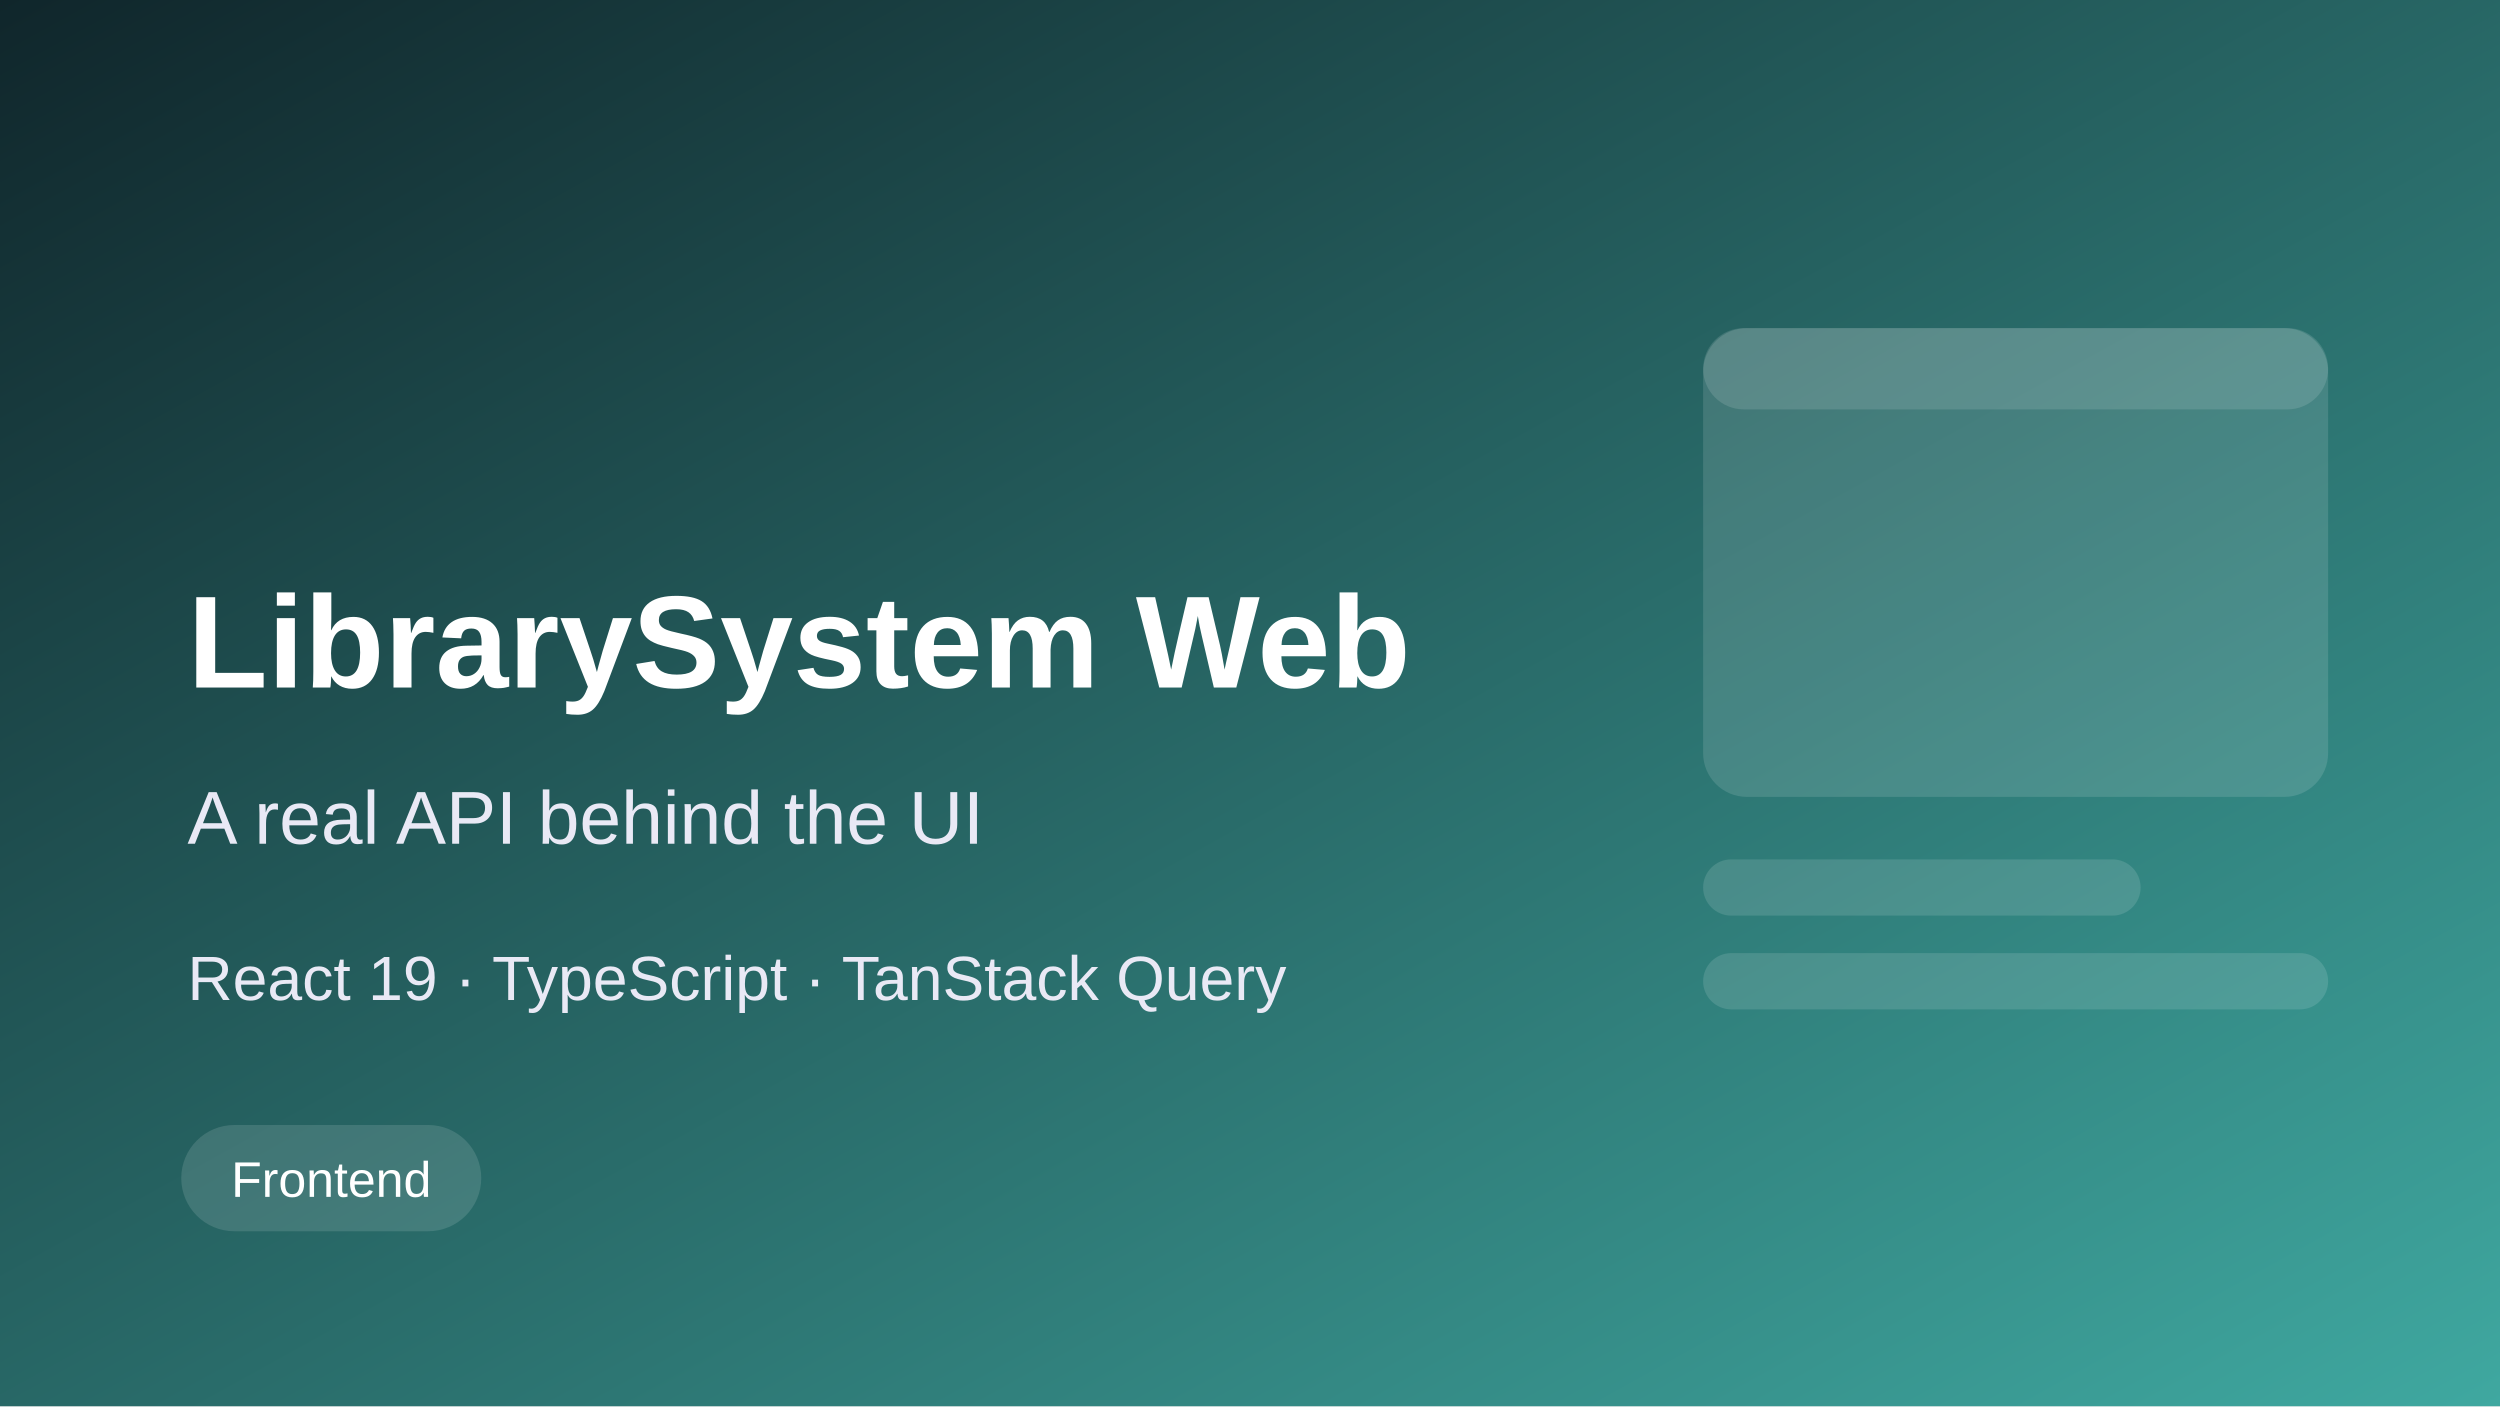
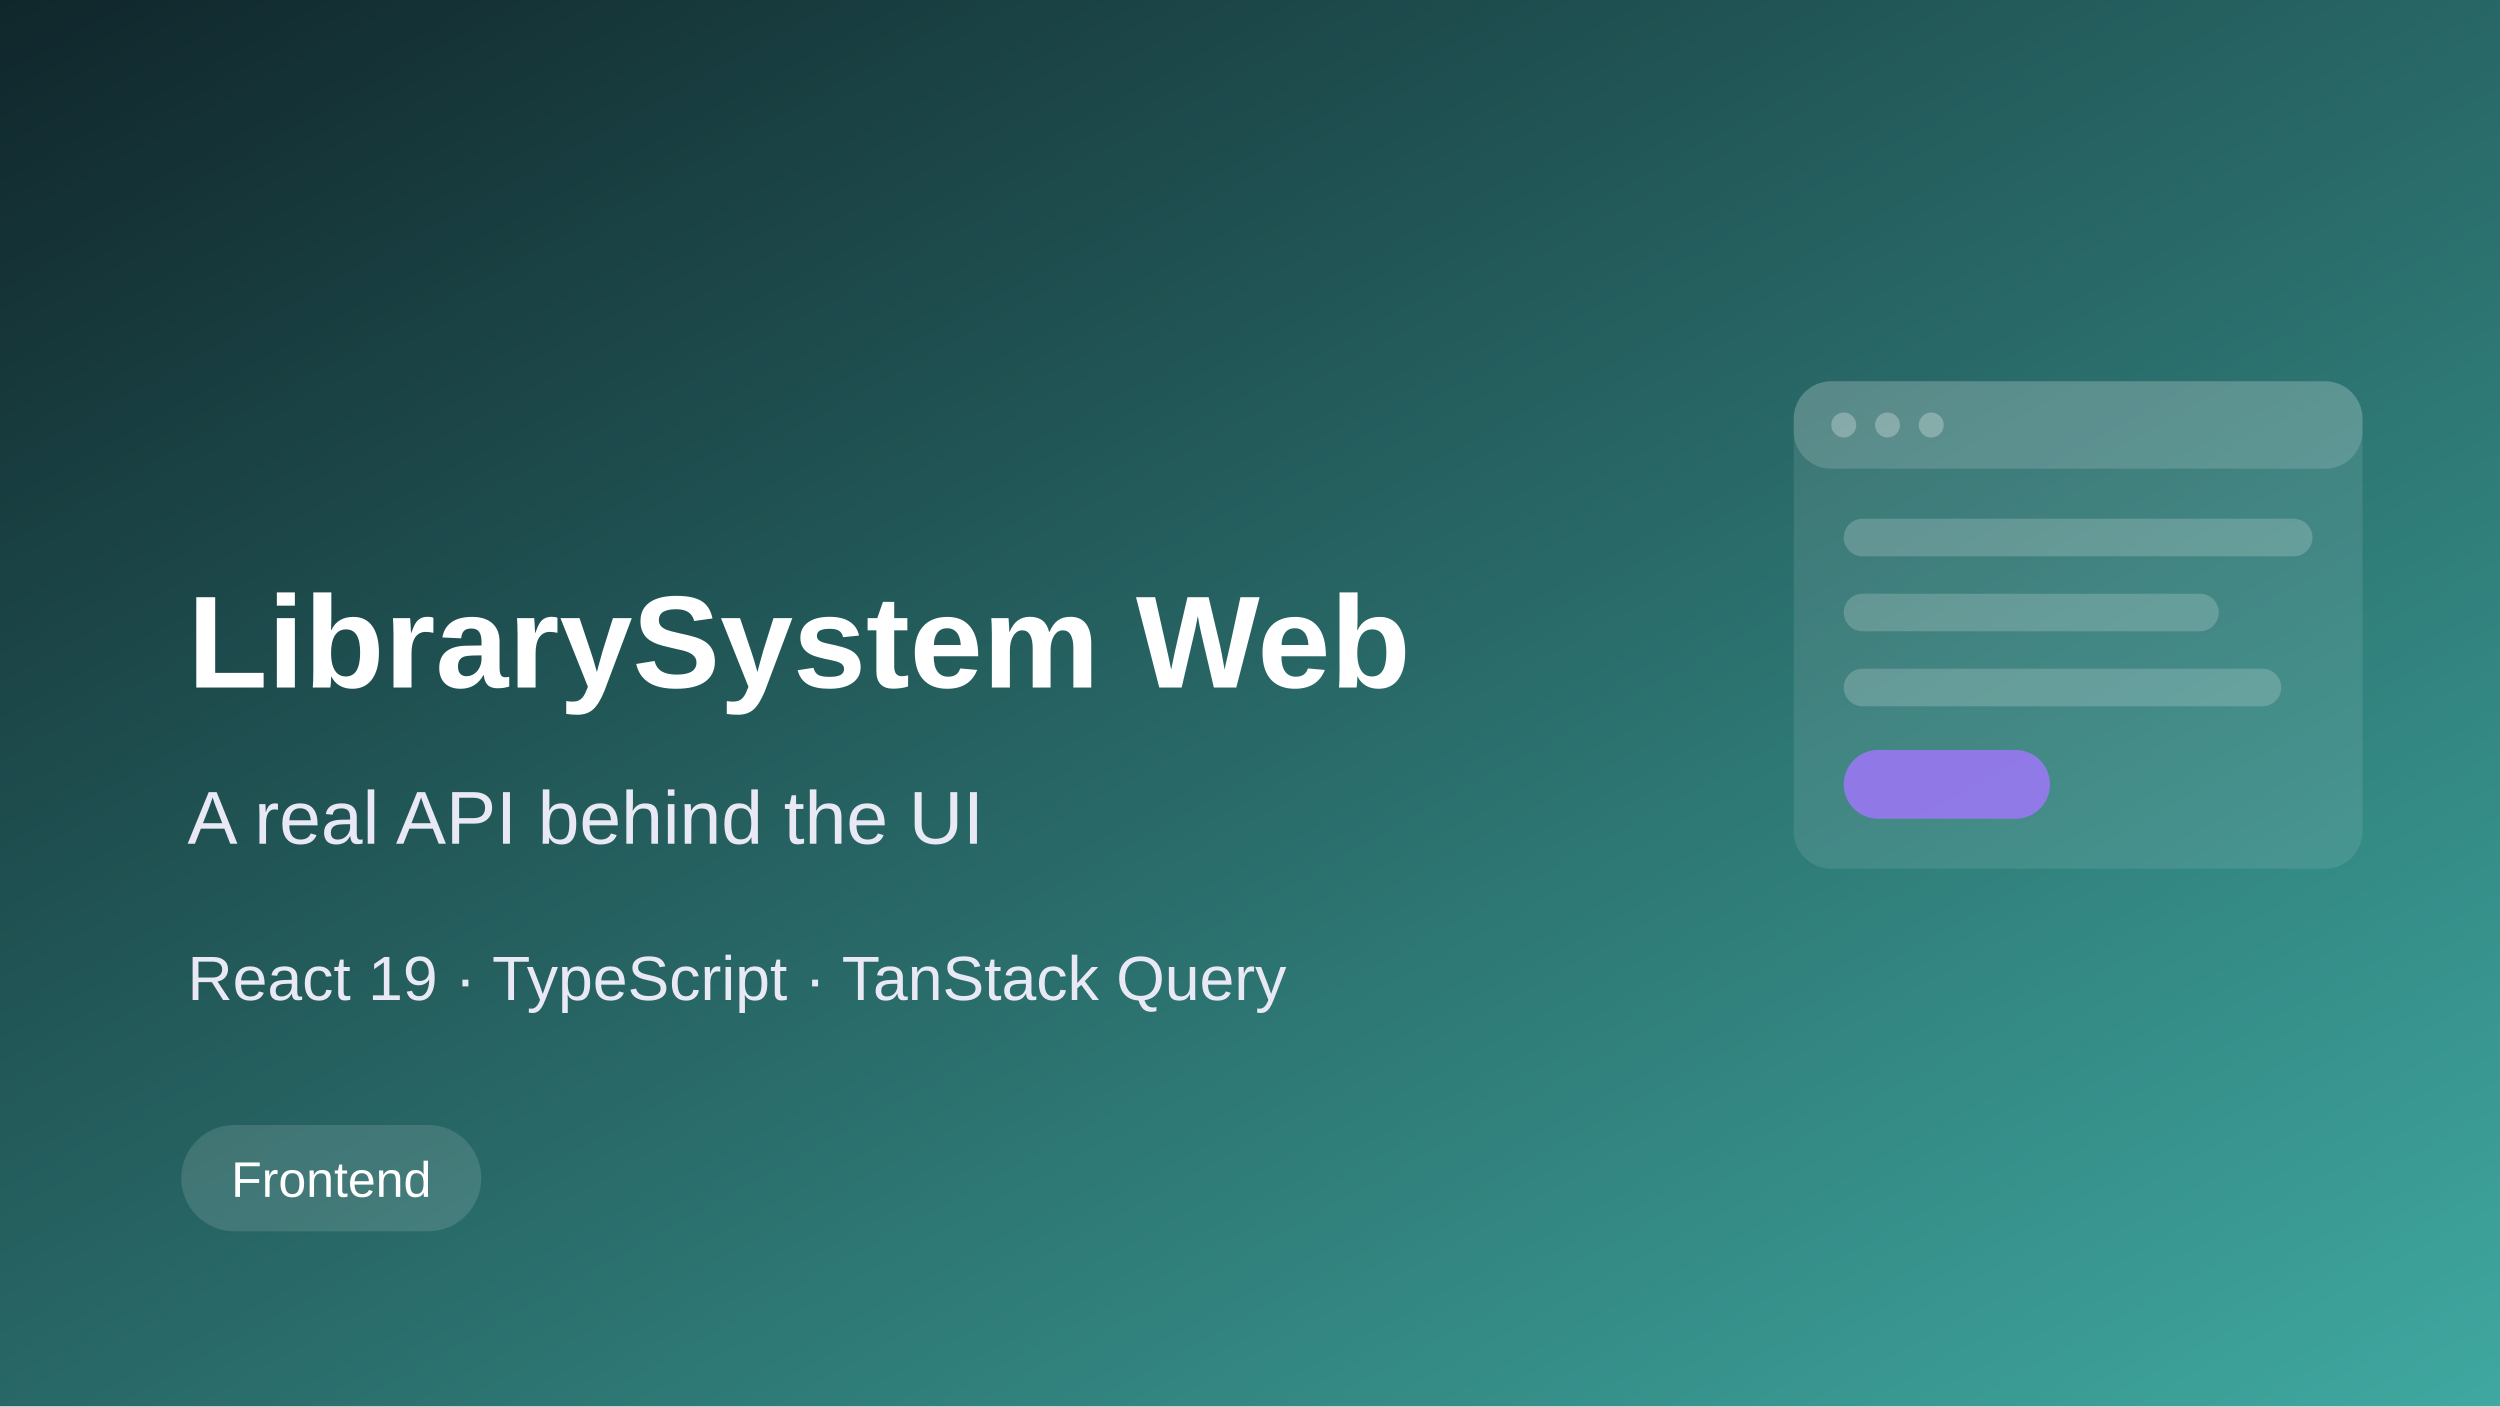
<svg xmlns="http://www.w3.org/2000/svg" viewBox="0 0 800 450" width="800" height="450">
  <defs>
    <linearGradient id="bg-library-web" x1="0%" y1="0%" x2="100%" y2="100%">
      <stop offset="0%" stop-color="#10262b" />
      <stop offset="100%" stop-color="#3fa8a0" />
    </linearGradient>
  </defs>
  <rect width="800" height="450" fill="url(#bg-library-web)" />
-   <g fill="#ffffff20">
-     <rect x="545" y="105" width="200" height="150" rx="14" />
-     <rect x="545" y="105" width="200" height="26" rx="13" />
-     <rect x="545" y="275" width="140" height="18" rx="9" />
-     <rect x="545" y="305" width="200" height="18" rx="9" />
+   <rect x="574" y="122" width="182" height="156" rx="12" fill="#ffffff18" />
+   <rect x="574" y="122" width="182" height="28" rx="12" fill="#ffffff26" />
+   <g fill="#ffffff45">
+     <circle cx="590" cy="136" r="4" />
+     <circle cx="604" cy="136" r="4" />
+     <circle cx="618" cy="136" r="4" />
  </g>
+   <g fill="#ffffff30">
+     <rect x="590" y="166" width="150" height="12" rx="6" />
+     <rect x="590" y="190" width="120" height="12" rx="6" />
+     <rect x="590" y="214" width="140" height="12" rx="6" />
+   </g>
+   <rect x="590" y="240" width="66" height="22" rx="11" fill="#a476ff" opacity="0.8" />
  <text x="60" y="220" fill="#ffffff" font-family="Arial, sans-serif" font-size="42" font-weight="700">LibrarySystem Web</text>
  <text x="60" y="270" fill="#e9e9f5" font-family="Arial, sans-serif" font-size="24" font-weight="500">A real API behind the UI</text>
  <text x="60" y="320" fill="#e9e9f5" font-family="Arial, sans-serif" font-size="20">React 19 · TypeScript · TanStack Query</text>
  <rect x="58" y="360" width="96" height="34" rx="17" fill="#ffffff20" />
  <text x="106.0" y="383" fill="#ffffff" text-anchor="middle" font-family="Arial, sans-serif" font-size="16">Frontend</text>
</svg>
